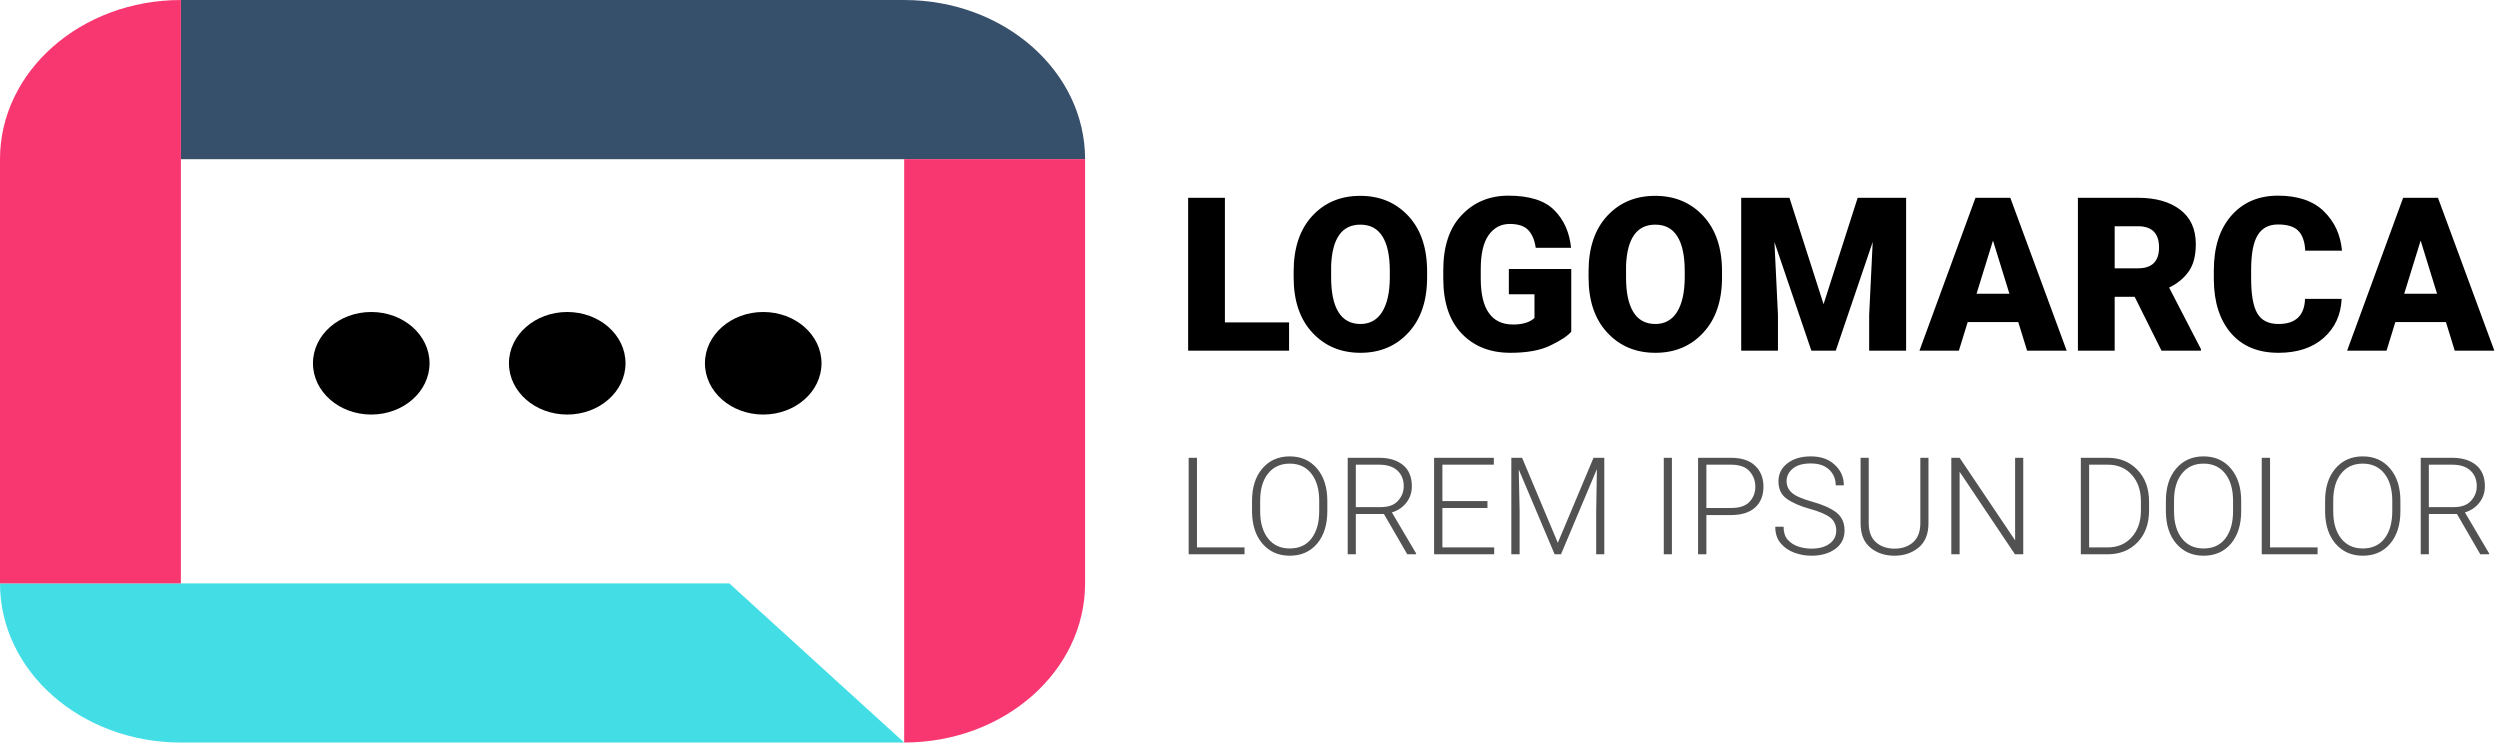
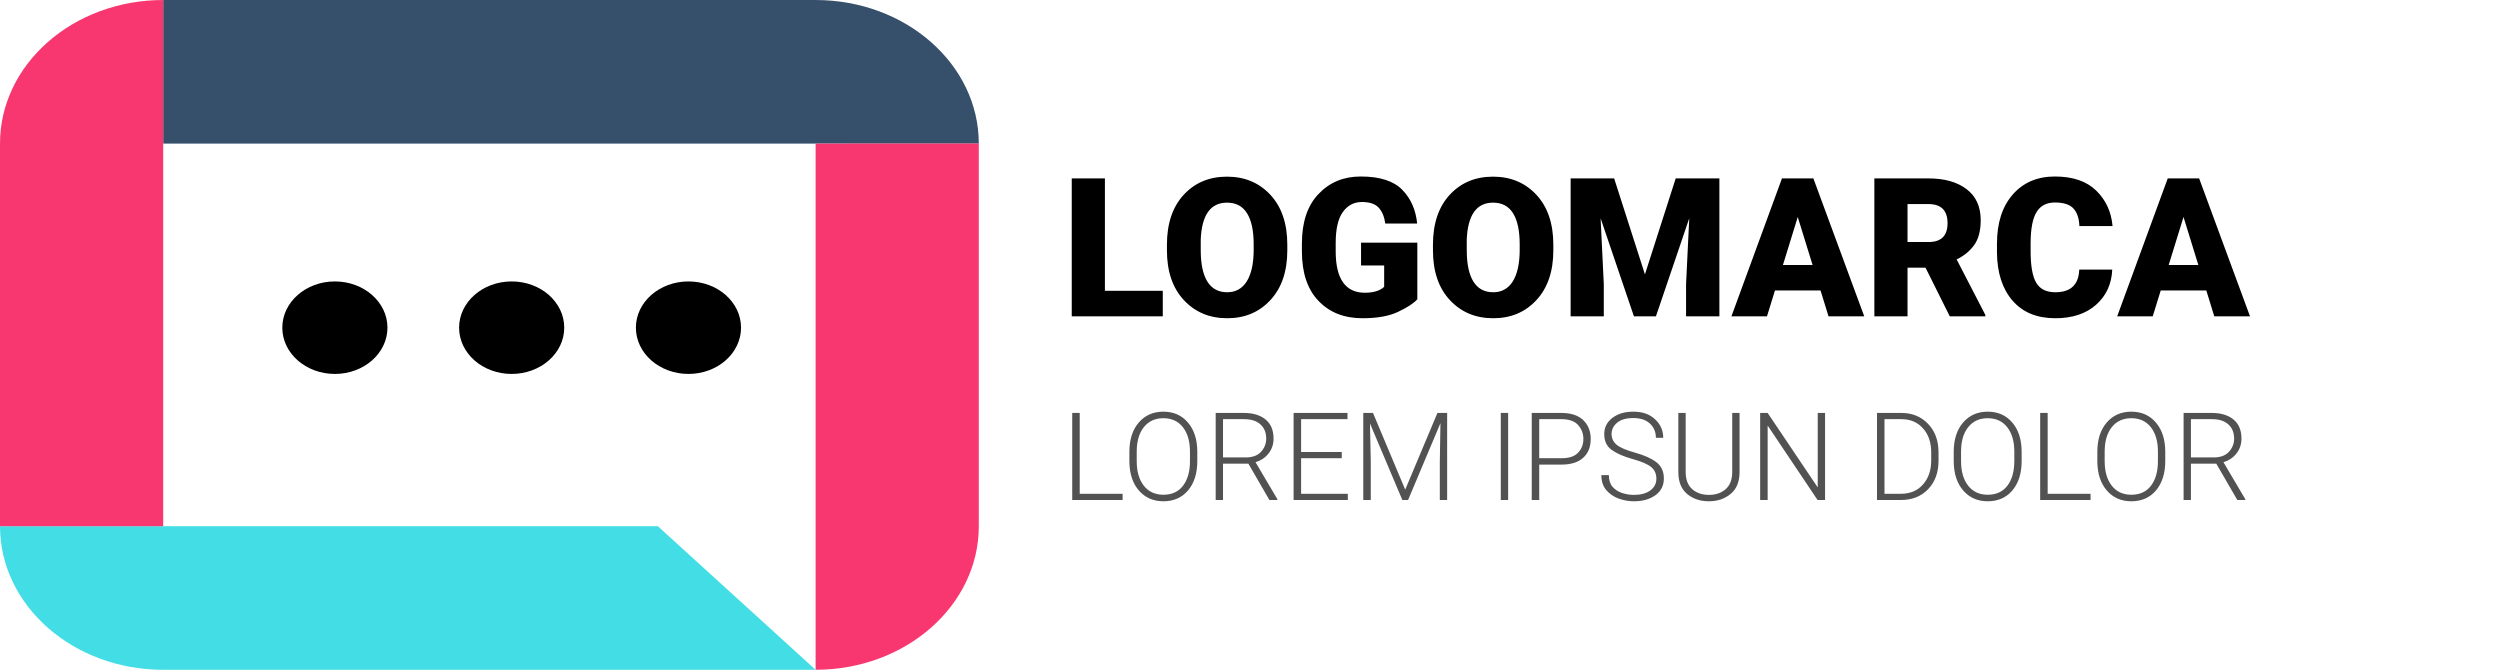
- <svg xmlns="http://www.w3.org/2000/svg" width="221" height="65.64" viewBox="0 0 221 65.64">
-   <g id="Grupo_40" data-name="Grupo 40" transform="translate(-230 -23)">
-     <g id="Grupo_38" data-name="Grupo 38" transform="translate(-35 2)">
-       <path id="Caminho_75" data-name="Caminho 75" d="M582.385,349.461H566.392c0,7.771,7.161,14.07,15.992,14.07h63.938l-15.46-14.07Z" transform="translate(-301.392 -276.891)" fill="#43dde6" />
-       <path id="Caminho_76" data-name="Caminho 76" d="M651.623,280.8H587.685v14.07h79.93C667.615,287.1,660.455,280.8,651.623,280.8Z" transform="translate(-306.693 -259.799)" fill="#364f6b" />
-       <path id="Caminho_77" data-name="Caminho 77" d="M672.814,299.532V351.1h0c8.833,0,15.992-6.3,15.992-14.07v-37.5Z" transform="translate(-327.884 -264.462)" fill="#f83771" />
-       <path id="Caminho_78" data-name="Caminho 78" d="M566.392,332.369h15.992V280.8h0c-8.832,0-15.992,6.3-15.992,14.07Z" transform="translate(-301.392 -259.799)" fill="#f83771" />
-       <path id="Caminho_79" data-name="Caminho 79" d="M613.532,322.053c0,2.5-2.307,4.533-5.152,4.533s-5.153-2.029-5.153-4.533,2.307-4.533,5.153-4.533S613.532,319.549,613.532,322.053Z" transform="translate(-310.561 -268.94)" />
-       <path id="Caminho_80" data-name="Caminho 80" d="M636.6,322.053c0,2.5-2.307,4.533-5.153,4.533s-5.152-2.029-5.152-4.533,2.307-4.533,5.152-4.533S636.6,319.549,636.6,322.053Z" transform="translate(-316.304 -268.94)" />
-       <path id="Caminho_81" data-name="Caminho 81" d="M659.668,322.053c0,2.5-2.307,4.533-5.152,4.533s-5.153-2.029-5.153-4.533,2.307-4.533,5.153-4.533S659.668,319.549,659.668,322.053Z" transform="translate(-322.046 -268.94)" />
+ <svg xmlns="http://www.w3.org/2000/svg" width="245" height="65.64" viewBox="0 0 245 65.64" version="1.1" id="svg18">
+   <defs id="defs22" />
+   <g id="Grupo_40" data-name="Grupo 40" transform="translate(-230,-23)">
+     <g id="Grupo_38" data-name="Grupo 38" transform="translate(-35,2)">
+       <path id="Caminho_75" data-name="Caminho 75" d="m 582.385,349.461 h -15.993 c 0,7.771 7.161,14.07 15.992,14.07 h 63.938 l -15.46,-14.07 z" transform="translate(-301.392,-276.891)" fill="#43dde6" />
+       <path id="Caminho_76" data-name="Caminho 76" d="m 651.623,280.8 h -63.938 v 14.07 h 79.93 c 0,-7.77 -7.16,-14.07 -15.992,-14.07 z" transform="translate(-306.693,-259.799)" fill="#364f6b" />
+       <path id="Caminho_77" data-name="Caminho 77" d="m 672.814,299.532 v 51.568 0 c 8.833,0 15.992,-6.3 15.992,-14.07 v -37.5 z" transform="translate(-327.884,-264.462)" fill="#f83771" />
+       <path id="Caminho_78" data-name="Caminho 78" d="m 566.392,332.369 h 15.992 v -51.569 0 c -8.832,0 -15.992,6.3 -15.992,14.07 z" transform="translate(-301.392,-259.799)" fill="#f83771" />
+       <path id="Caminho_79" data-name="Caminho 79" d="m 613.532,322.053 c 0,2.5 -2.307,4.533 -5.152,4.533 -2.845,0 -5.153,-2.029 -5.153,-4.533 0,-2.504 2.307,-4.533 5.153,-4.533 2.846,0 5.152,2.029 5.152,4.533 z" transform="translate(-310.561,-268.94)" />
+       <path id="Caminho_80" data-name="Caminho 80" d="m 636.6,322.053 c 0,2.5 -2.307,4.533 -5.153,4.533 -2.846,0 -5.152,-2.029 -5.152,-4.533 0,-2.504 2.307,-4.533 5.152,-4.533 2.845,0 5.153,2.029 5.153,4.533 z" transform="translate(-316.304,-268.94)" />
+       <path id="Caminho_81" data-name="Caminho 81" d="m 659.668,322.053 c 0,2.5 -2.307,4.533 -5.152,4.533 -2.845,0 -5.153,-2.029 -5.153,-4.533 0,-2.504 2.307,-4.533 5.153,-4.533 2.846,0 5.152,2.029 5.152,4.533 z" transform="translate(-322.046,-268.94)" />
    </g>
-     <g id="Grupo_39" data-name="Grupo 39" transform="translate(-8 -8)">
-       <text id="LOGOMARCA" transform="translate(342 62)" font-size="19" font-family="Roboto-Black, Roboto" font-weight="800">
-         <tspan x="0" y="0">LOGOMARCA</tspan>
+     <g id="Grupo_39" data-name="Grupo 39" transform="translate(-8,-8)">
+       <text id="LOGOMARCA" transform="translate(342,62)" font-size="19px" font-family="Roboto-Black, Roboto" font-weight="800">
+         <tspan x="0" y="0" id="tspan10">LOGOMARCA</tspan>
      </text>
-       <text id="Lorem_Ipsun_Dolor" data-name="Lorem Ipsun Dolor" transform="translate(342 80)" fill="#525252" font-size="12" font-family="Roboto-Light, Roboto" font-weight="300">
-         <tspan x="0" y="0">LOREM IPSUN DOLOR</tspan>
+       <text id="Lorem_Ipsun_Dolor" data-name="Lorem Ipsun Dolor" transform="translate(342,80)" fill="#525252" font-size="12px" font-family="Roboto-Light, Roboto" font-weight="300">
+         <tspan x="0" y="0" id="tspan13">LOREM IPSUN DOLOR</tspan>
      </text>
    </g>
  </g>
</svg>
